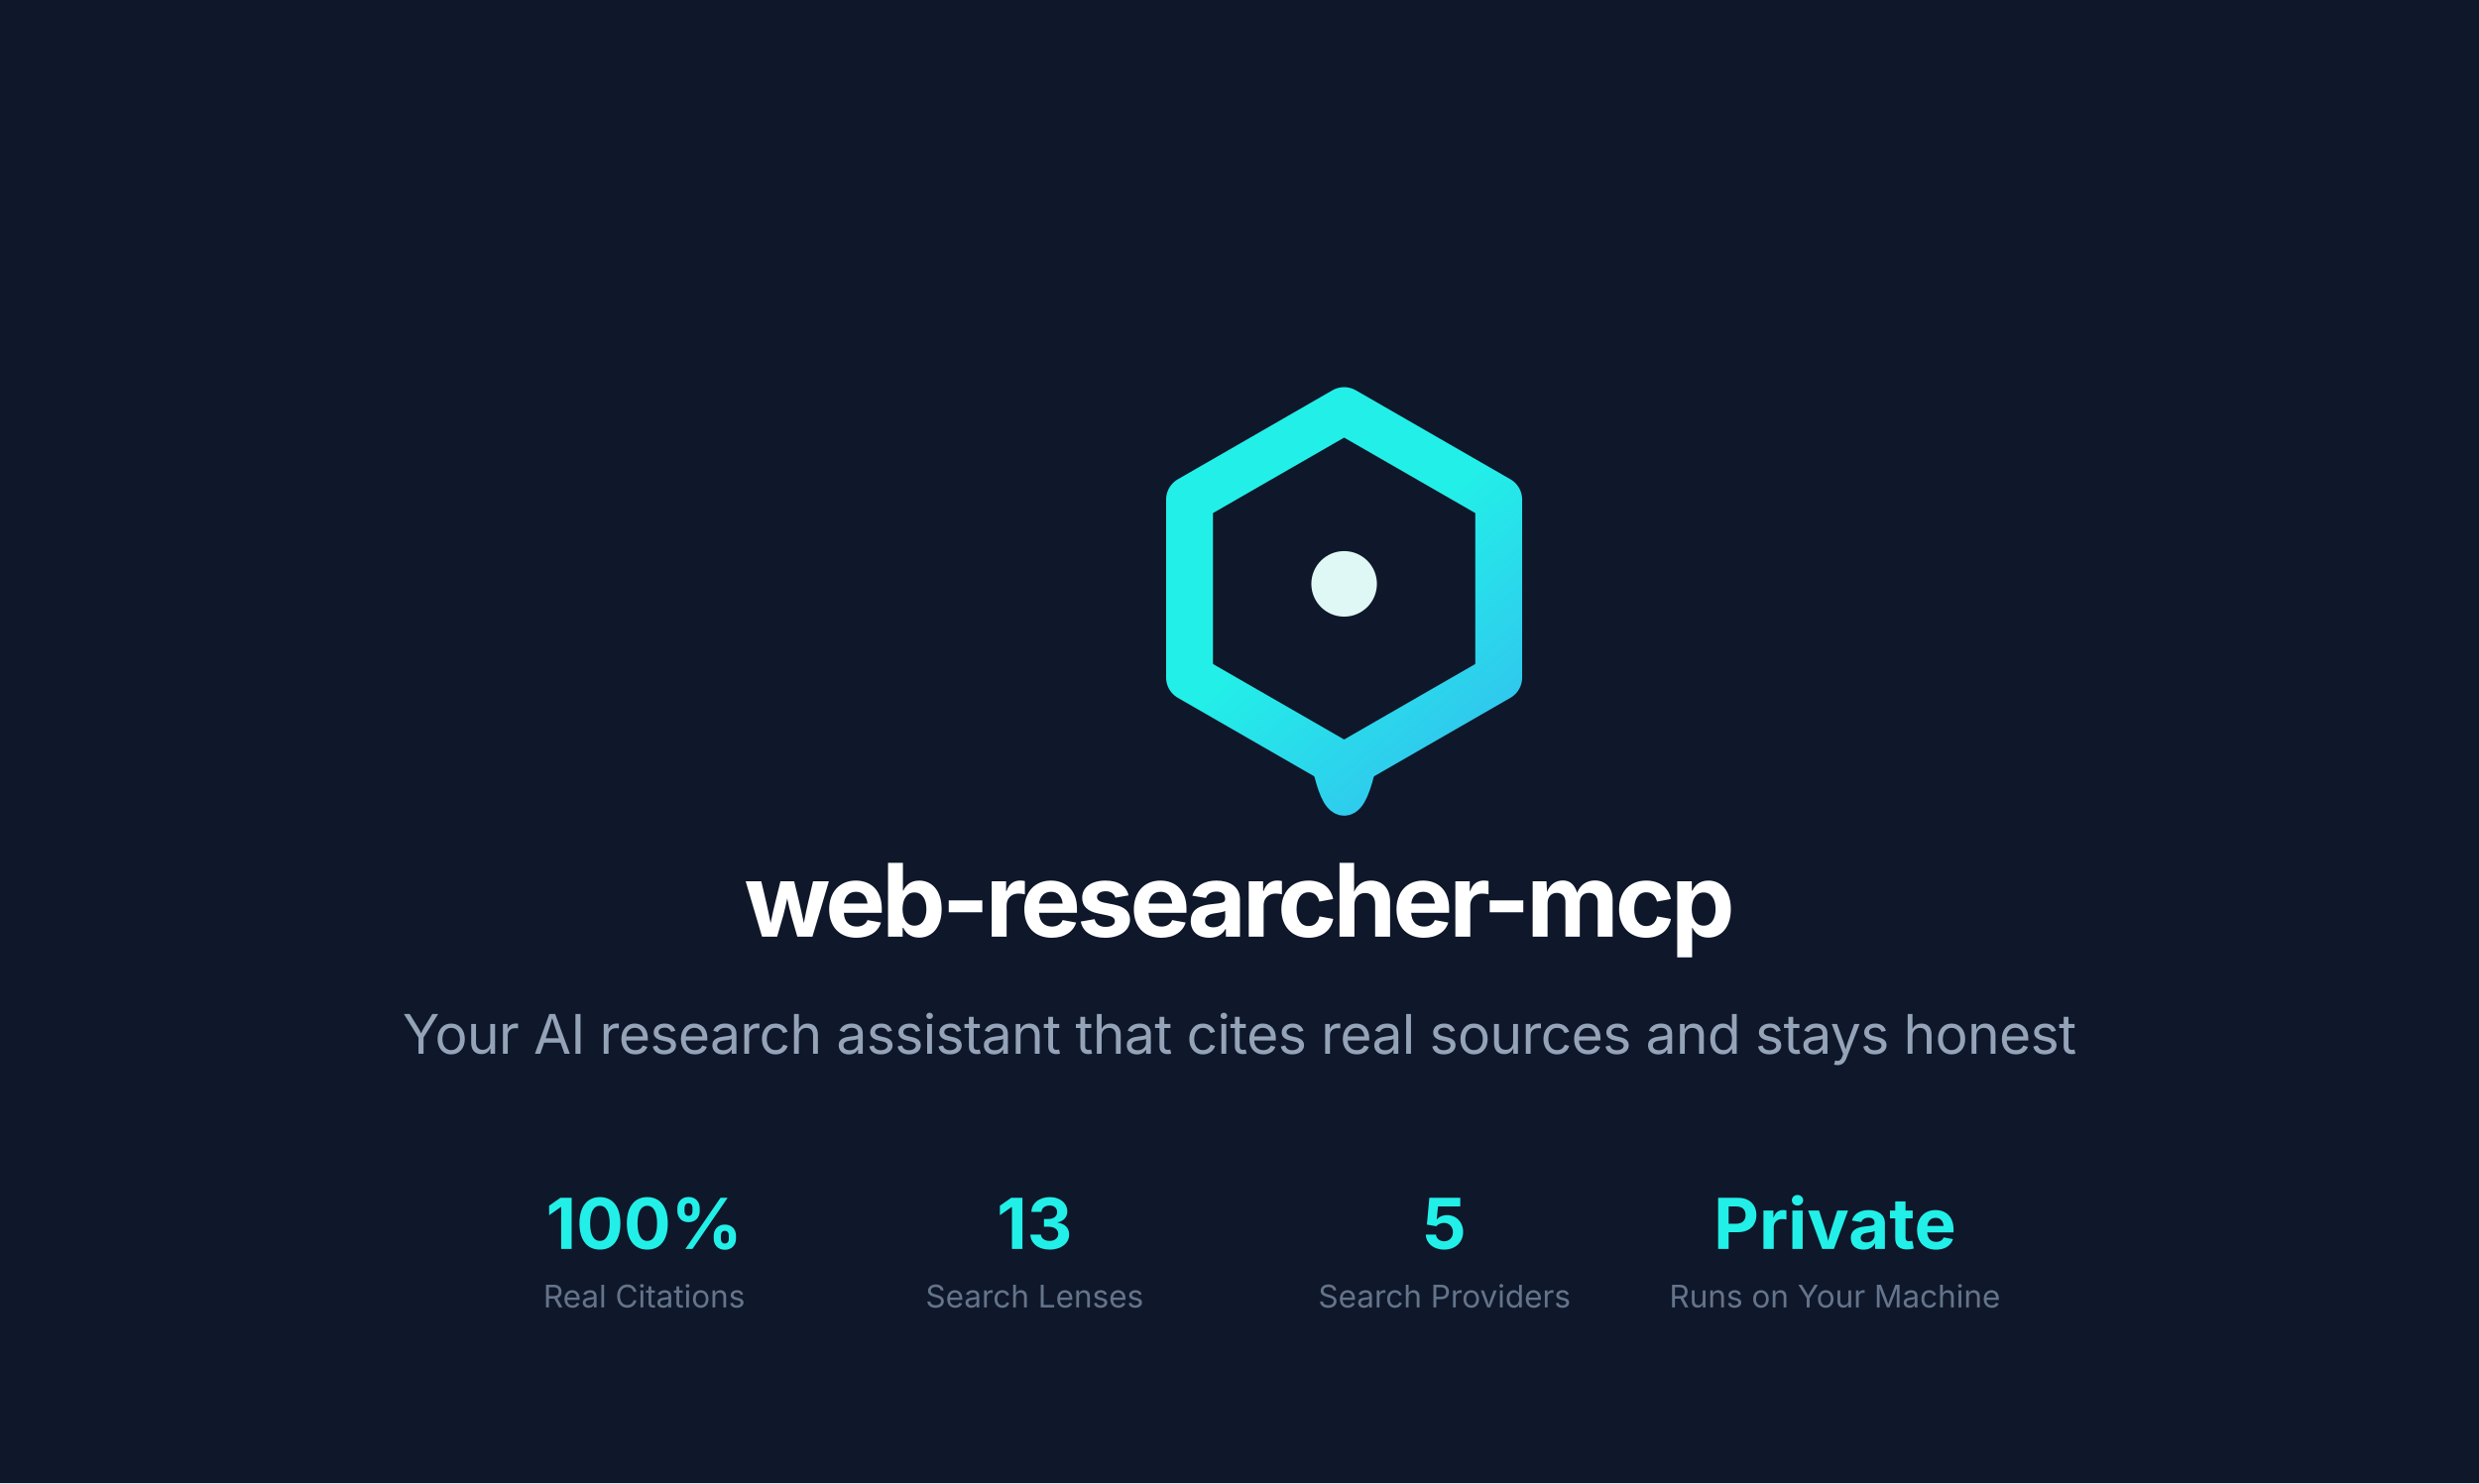
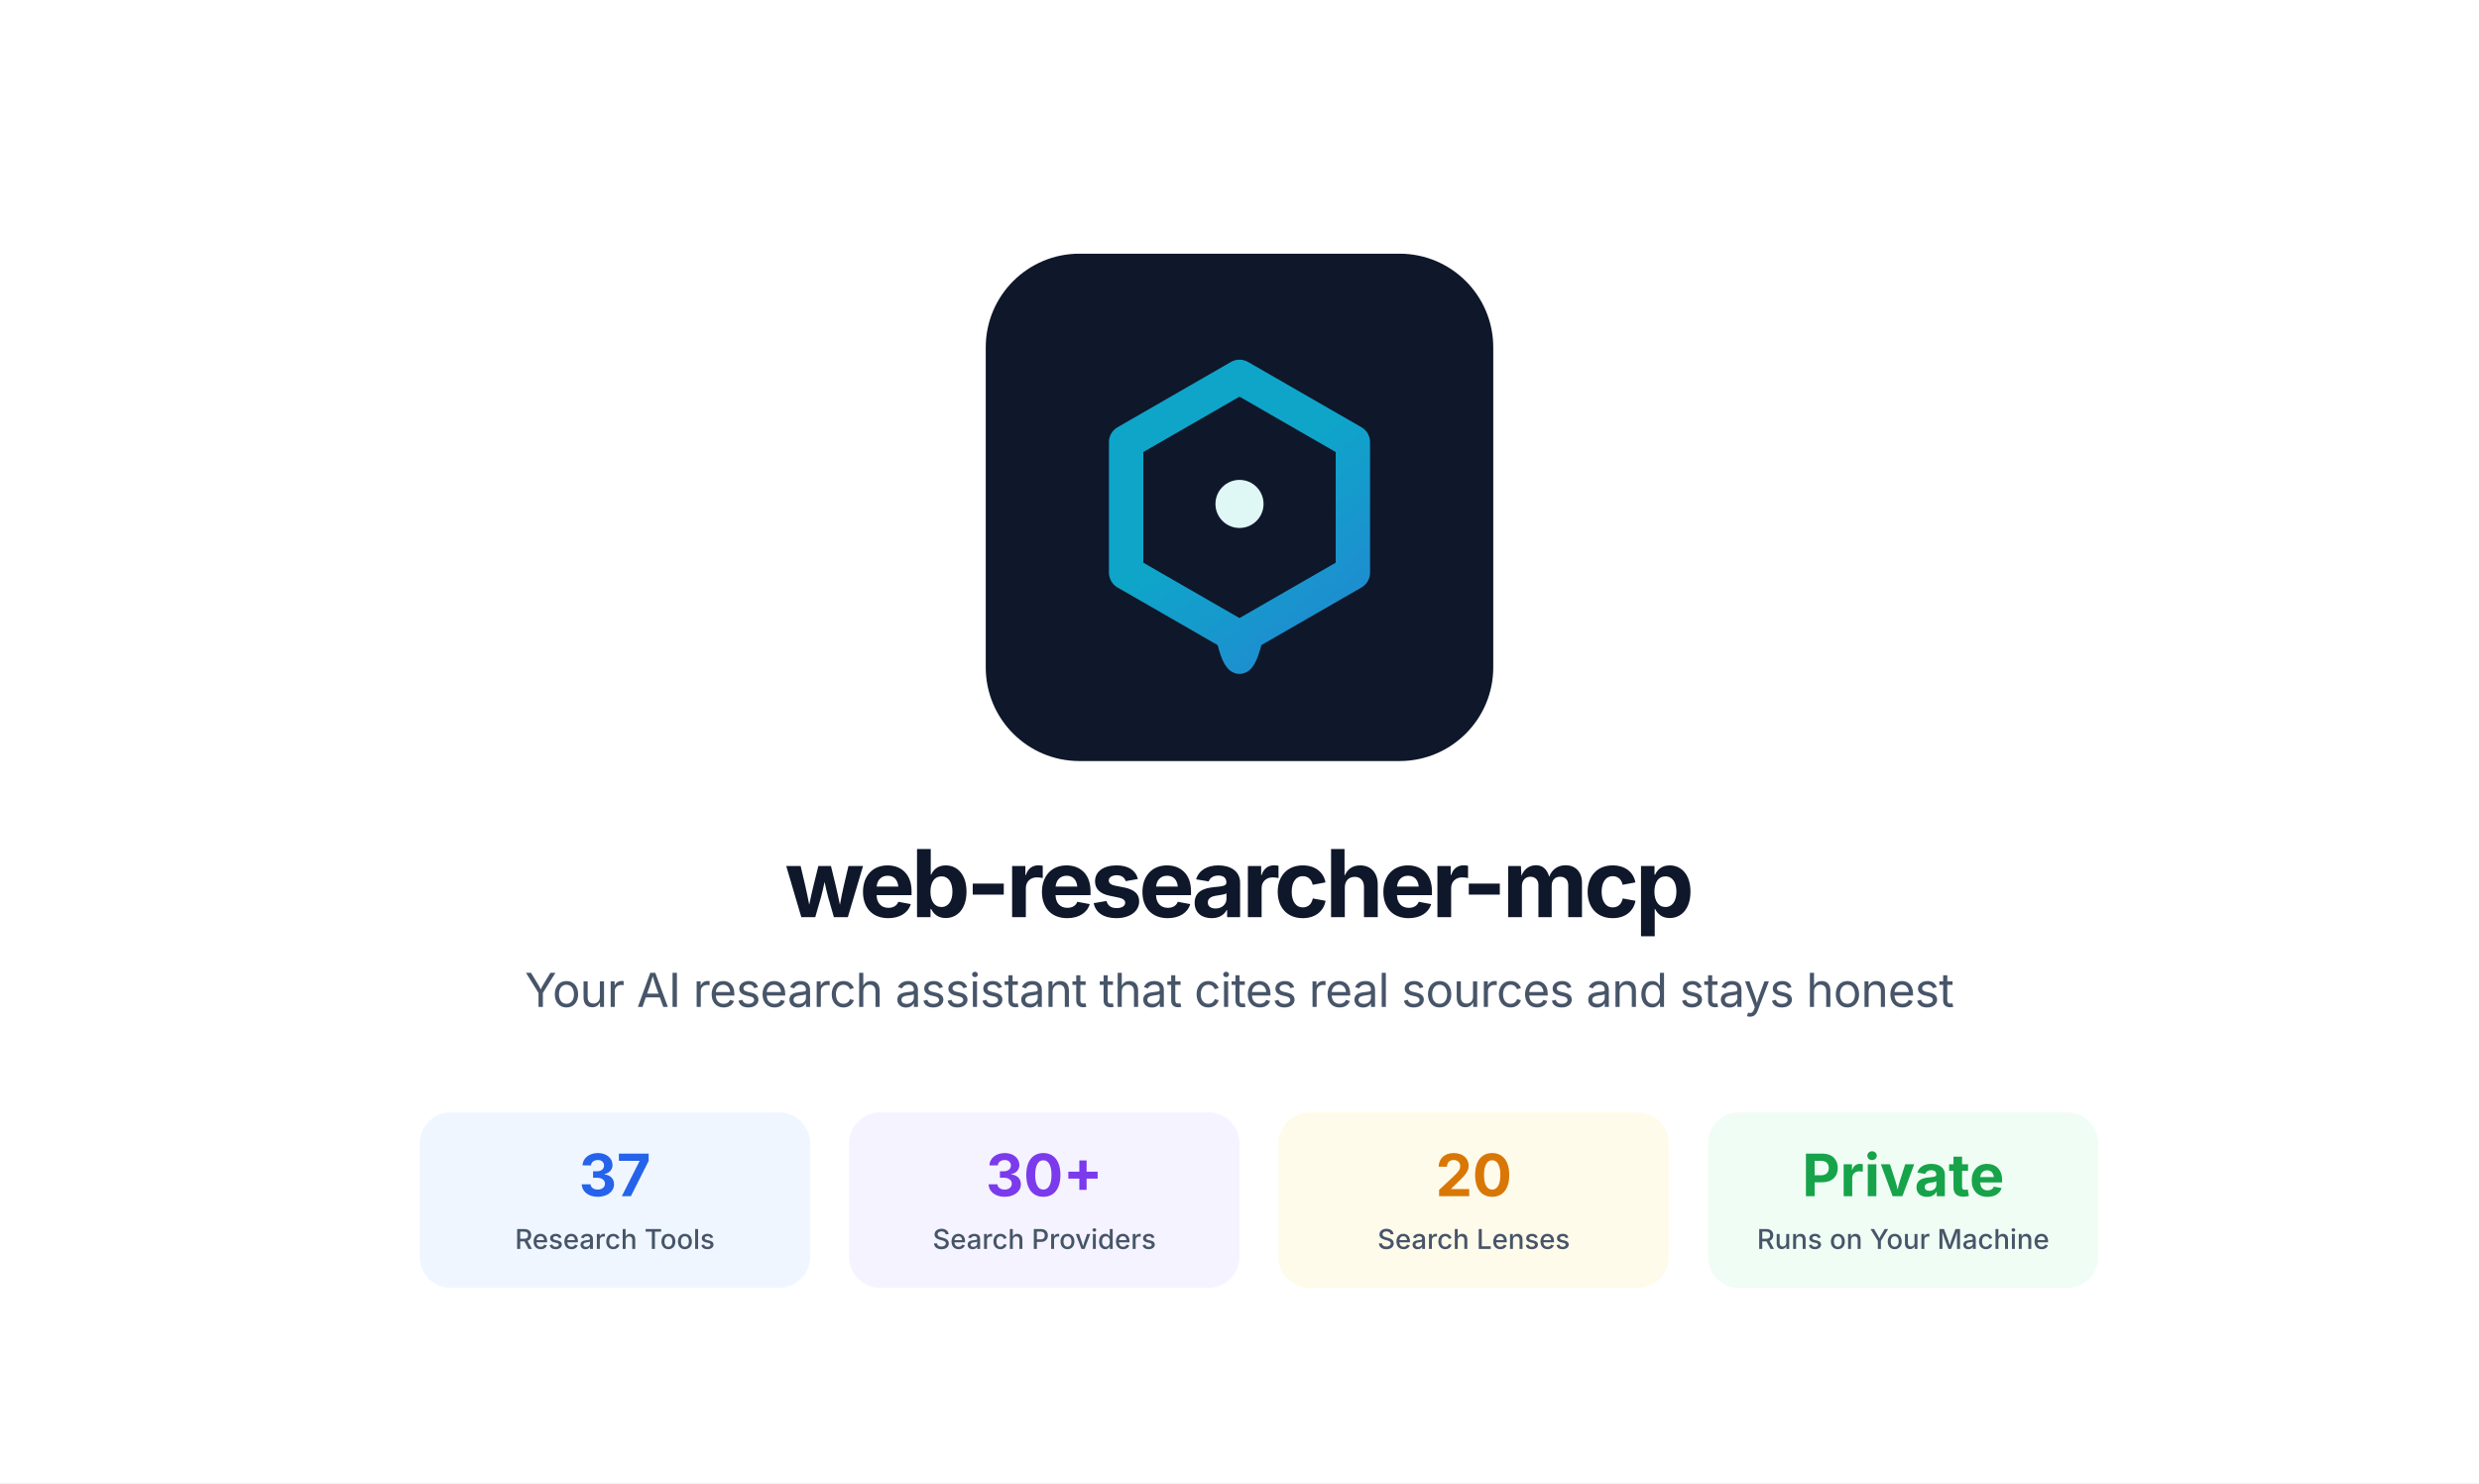
<svg xmlns="http://www.w3.org/2000/svg" viewBox="0 0 1270 760" fill="none">
-   <rect width="1270" height="760" fill="#0F172A" />
+   <rect width="1270" height="760" fill="#FFFFFF" />
  <defs>
    <linearGradient id="g1" x1="400" y1="100" x2="870" y2="660" gradientUnits="userSpaceOnUse">
-       <stop offset="0%" stop-color="#22F0E8" />
-       <stop offset="100%" stop-color="#5B4CFF" />
+       <stop offset="0%" stop-color="#0EA5C9" />
+       <stop offset="100%" stop-color="#4F46E5" />
    </linearGradient>
  </defs>
-   <g transform="translate(535, 160) scale(0.6)">
-     <path d="M256 84 L388 160 L388 312 L256 388 L124 312 L124 160 Z" stroke="url(#g1)" stroke-width="40" stroke-linejoin="round" stroke-linecap="round" fill="none" />
-     <path d="M242 384 Q256 448 270 384" stroke="url(#g1)" stroke-width="28" stroke-linecap="round" fill="none" />
-     <circle cx="256" cy="232" r="28" fill="#E0F8F5" />
+   <g transform="translate(505, 130)">
+     <rect width="260" height="260" rx="48" fill="#0F172A" />
+     <g transform="translate(130, 130) scale(0.44)">
+       <path d="M256 84 L388 160 L388 312 L256 388 L124 312 L124 160 Z" stroke="url(#g1)" stroke-width="40" stroke-linejoin="round" stroke-linecap="round" fill="none" transform="translate(-256, -236)" />
+       <path d="M242 384 Q256 448 270 384" stroke="url(#g1)" stroke-width="28" stroke-linecap="round" fill="none" transform="translate(-256, -236)" />
+       <circle cx="0" cy="-4" r="28" fill="#E0F8F5" />
+     </g>
  </g>
-   <text x="635" y="480" font-family="'Inter', 'SF Pro Display', sans-serif" font-size="52" font-weight="700" fill="#FFFFFF" letter-spacing="-2" text-anchor="middle" text-rendering="optimizeLegibility">web-researcher-mcp</text>
-   <text x="635" y="540" font-family="'Inter', 'SF Pro Display', sans-serif" font-size="28" font-weight="400" fill="#94A3B8" letter-spacing="-0.3" text-anchor="middle" text-rendering="optimizeLegibility">Your AI research assistant that cites real sources and stays honest</text>
+   <text x="635" y="470" font-family="'Inter', 'SF Pro Display', sans-serif" font-size="48" font-weight="700" fill="#0F172A" letter-spacing="-2" text-anchor="middle" text-rendering="optimizeLegibility">web-researcher-mcp</text>
+   <text x="635" y="516" font-family="'Inter', 'SF Pro Display', sans-serif" font-size="24" font-weight="400" fill="#475569" letter-spacing="-0.3" text-anchor="middle" text-rendering="optimizeLegibility">Your AI research assistant that cites real sources and stays honest</text>
  <g font-family="'Inter', 'SF Pro Display', sans-serif" text-rendering="optimizeLegibility">
-     <text x="330" y="640" font-size="36" font-weight="700" fill="#22F0E8" text-anchor="middle">100%</text>
-     <text x="330" y="670" font-size="16" font-weight="400" fill="#64748B" text-anchor="middle">Real Citations</text>
-     <text x="530" y="640" font-size="36" font-weight="700" fill="#22F0E8" text-anchor="middle">13</text>
-     <text x="530" y="670" font-size="16" font-weight="400" fill="#64748B" text-anchor="middle">Search Lenses</text>
-     <text x="740" y="640" font-size="36" font-weight="700" fill="#22F0E8" text-anchor="middle">5</text>
-     <text x="740" y="670" font-size="16" font-weight="400" fill="#64748B" text-anchor="middle">Search Providers</text>
-     <text x="940" y="640" font-size="36" font-weight="700" fill="#22F0E8" text-anchor="middle">Private</text>
-     <text x="940" y="670" font-size="16" font-weight="400" fill="#64748B" text-anchor="middle">Runs on Your Machine</text>
+     <rect x="215" y="570" width="200" height="90" rx="16" fill="#EFF6FF" />
+     <text x="315" y="613" font-size="30" font-weight="700" fill="#2563EB" text-anchor="middle">37</text>
+     <text x="315" y="640" font-size="14" font-weight="500" fill="#475569" text-anchor="middle">Research Tools</text>
+     <rect x="435" y="570" width="200" height="90" rx="16" fill="#F5F3FF" />
+     <text x="535" y="613" font-size="30" font-weight="700" fill="#7C3AED" text-anchor="middle">30+</text>
+     <text x="535" y="640" font-size="14" font-weight="500" fill="#475569" text-anchor="middle">Search Providers</text>
+     <rect x="655" y="570" width="200" height="90" rx="16" fill="#FFFBEB" />
+     <text x="755" y="613" font-size="30" font-weight="700" fill="#D97706" text-anchor="middle">20</text>
+     <text x="755" y="640" font-size="14" font-weight="500" fill="#475569" text-anchor="middle">Search Lenses</text>
+     <rect x="875" y="570" width="200" height="90" rx="16" fill="#F0FDF4" />
+     <text x="975" y="613" font-size="30" font-weight="700" fill="#16A34A" text-anchor="middle">Private</text>
+     <text x="975" y="640" font-size="14" font-weight="500" fill="#475569" text-anchor="middle">Runs on Your Machine</text>
  </g>
</svg>
